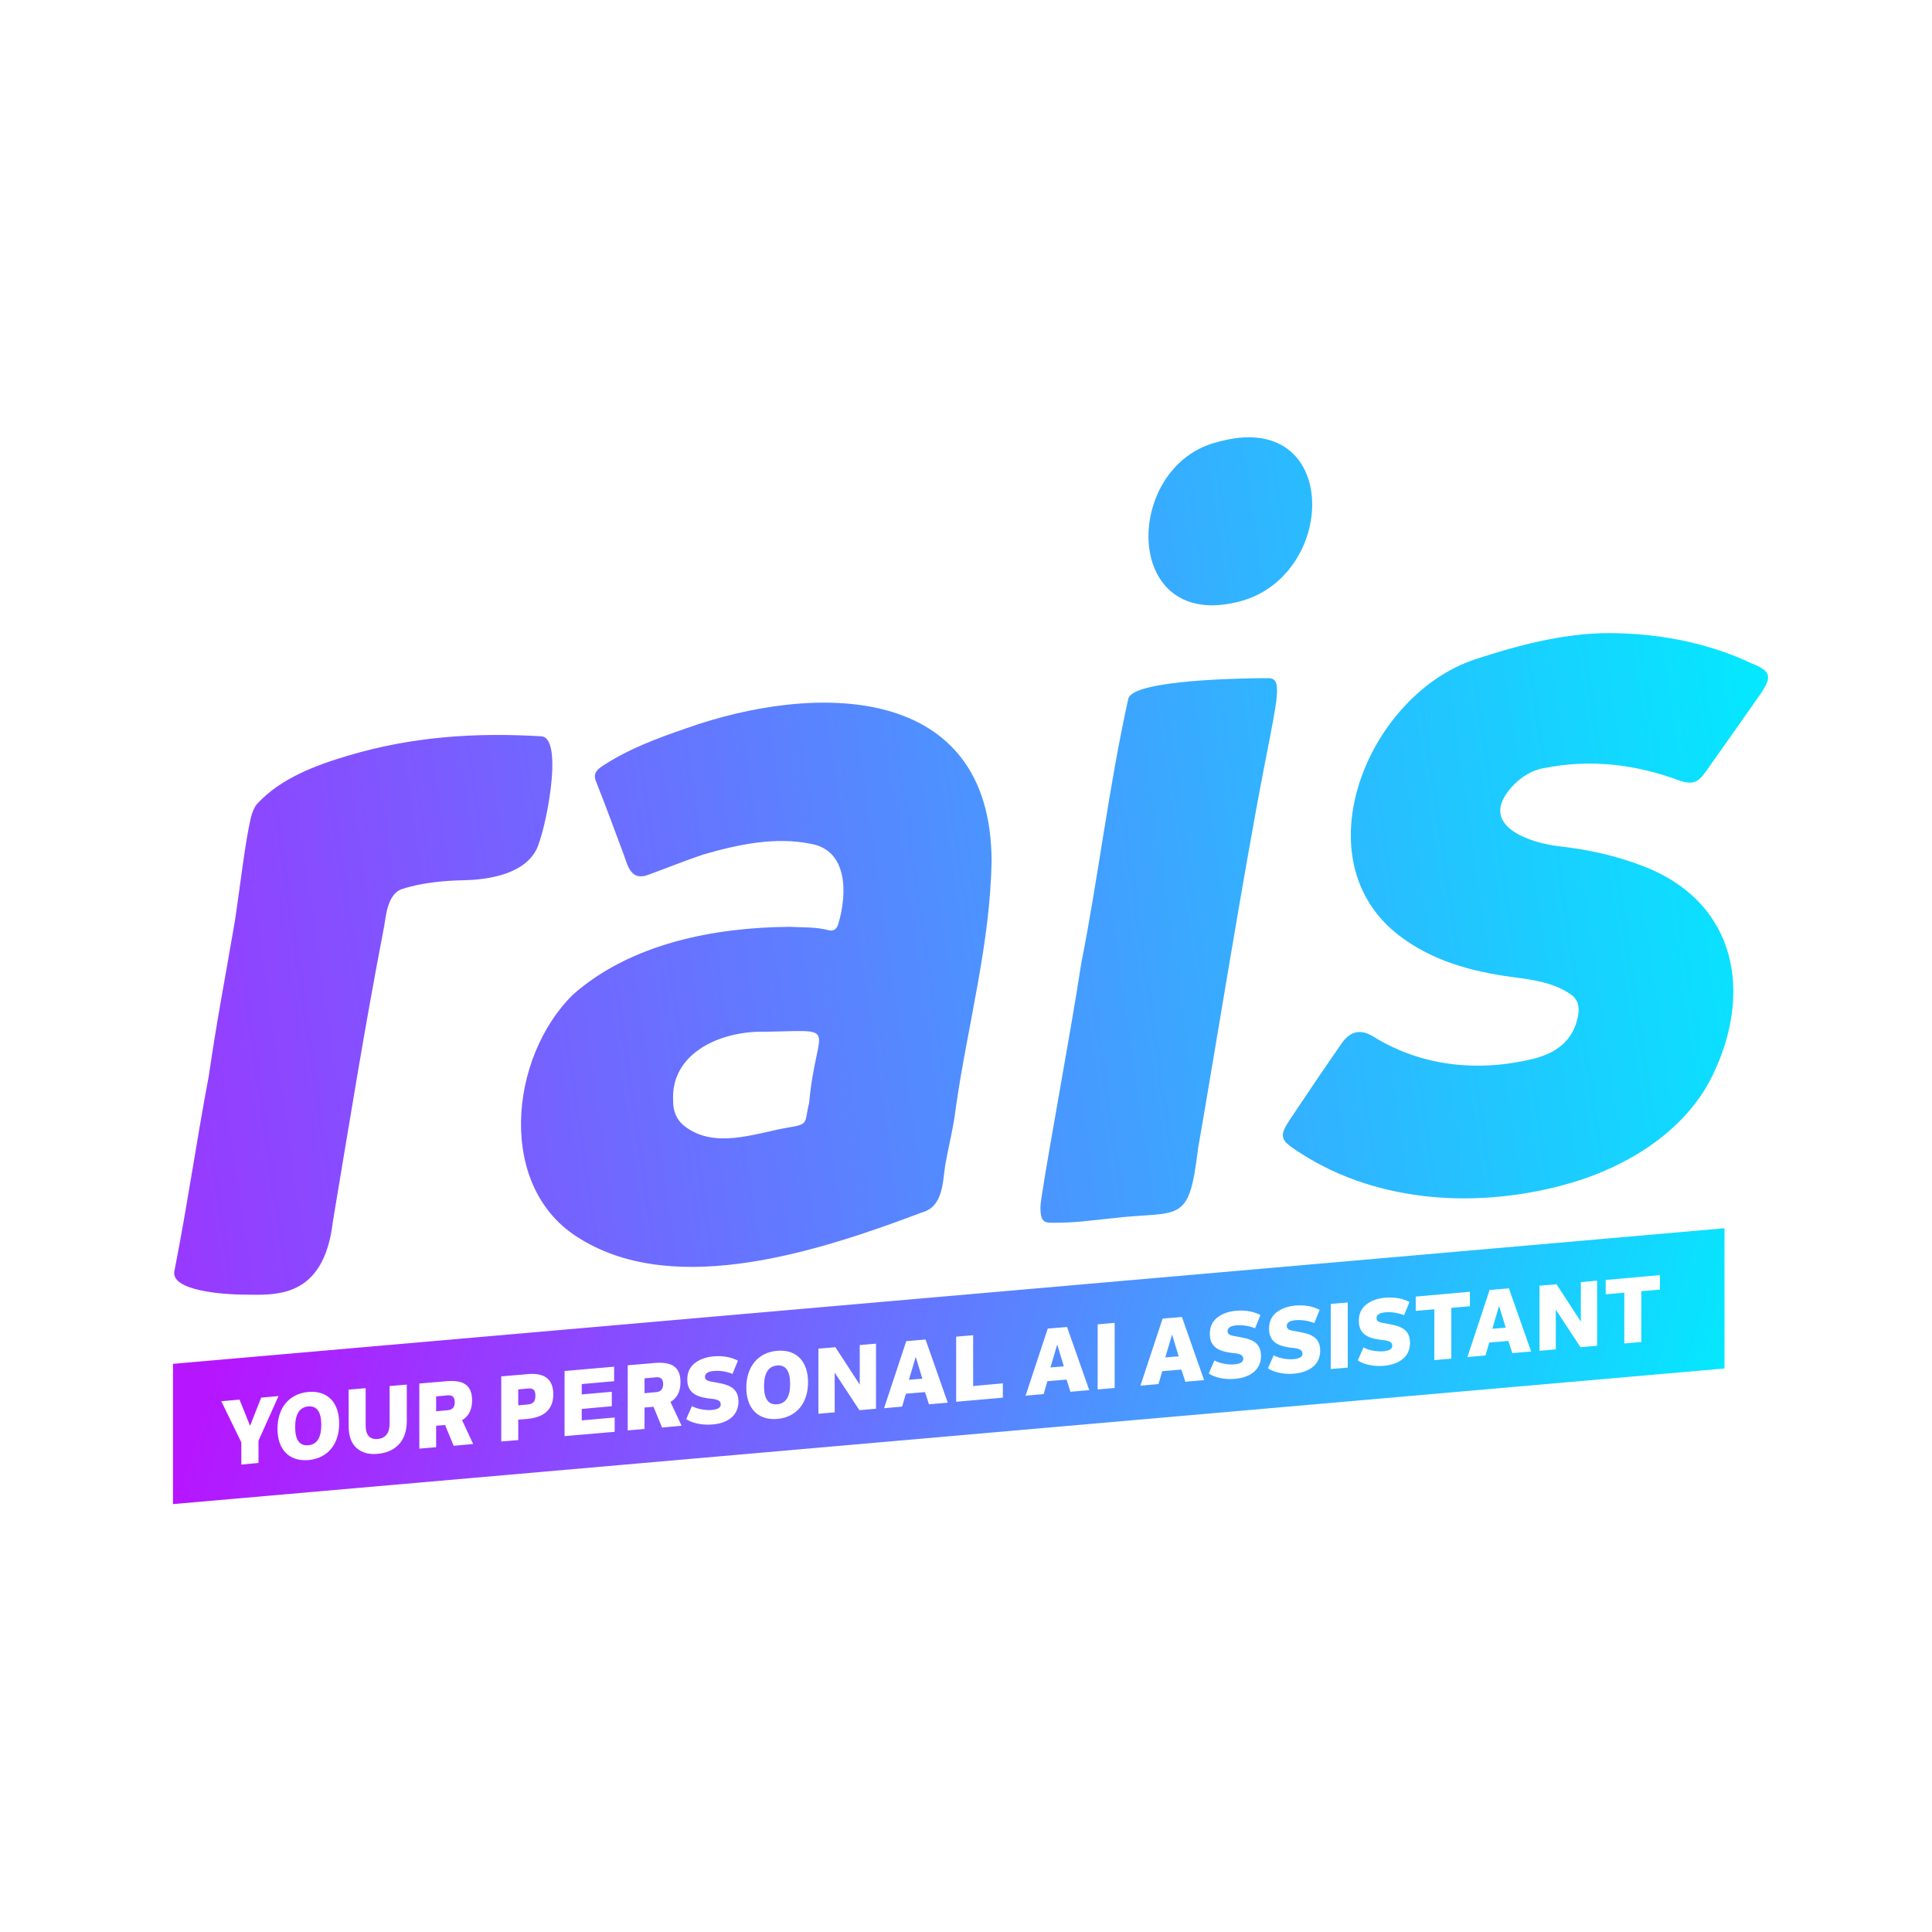
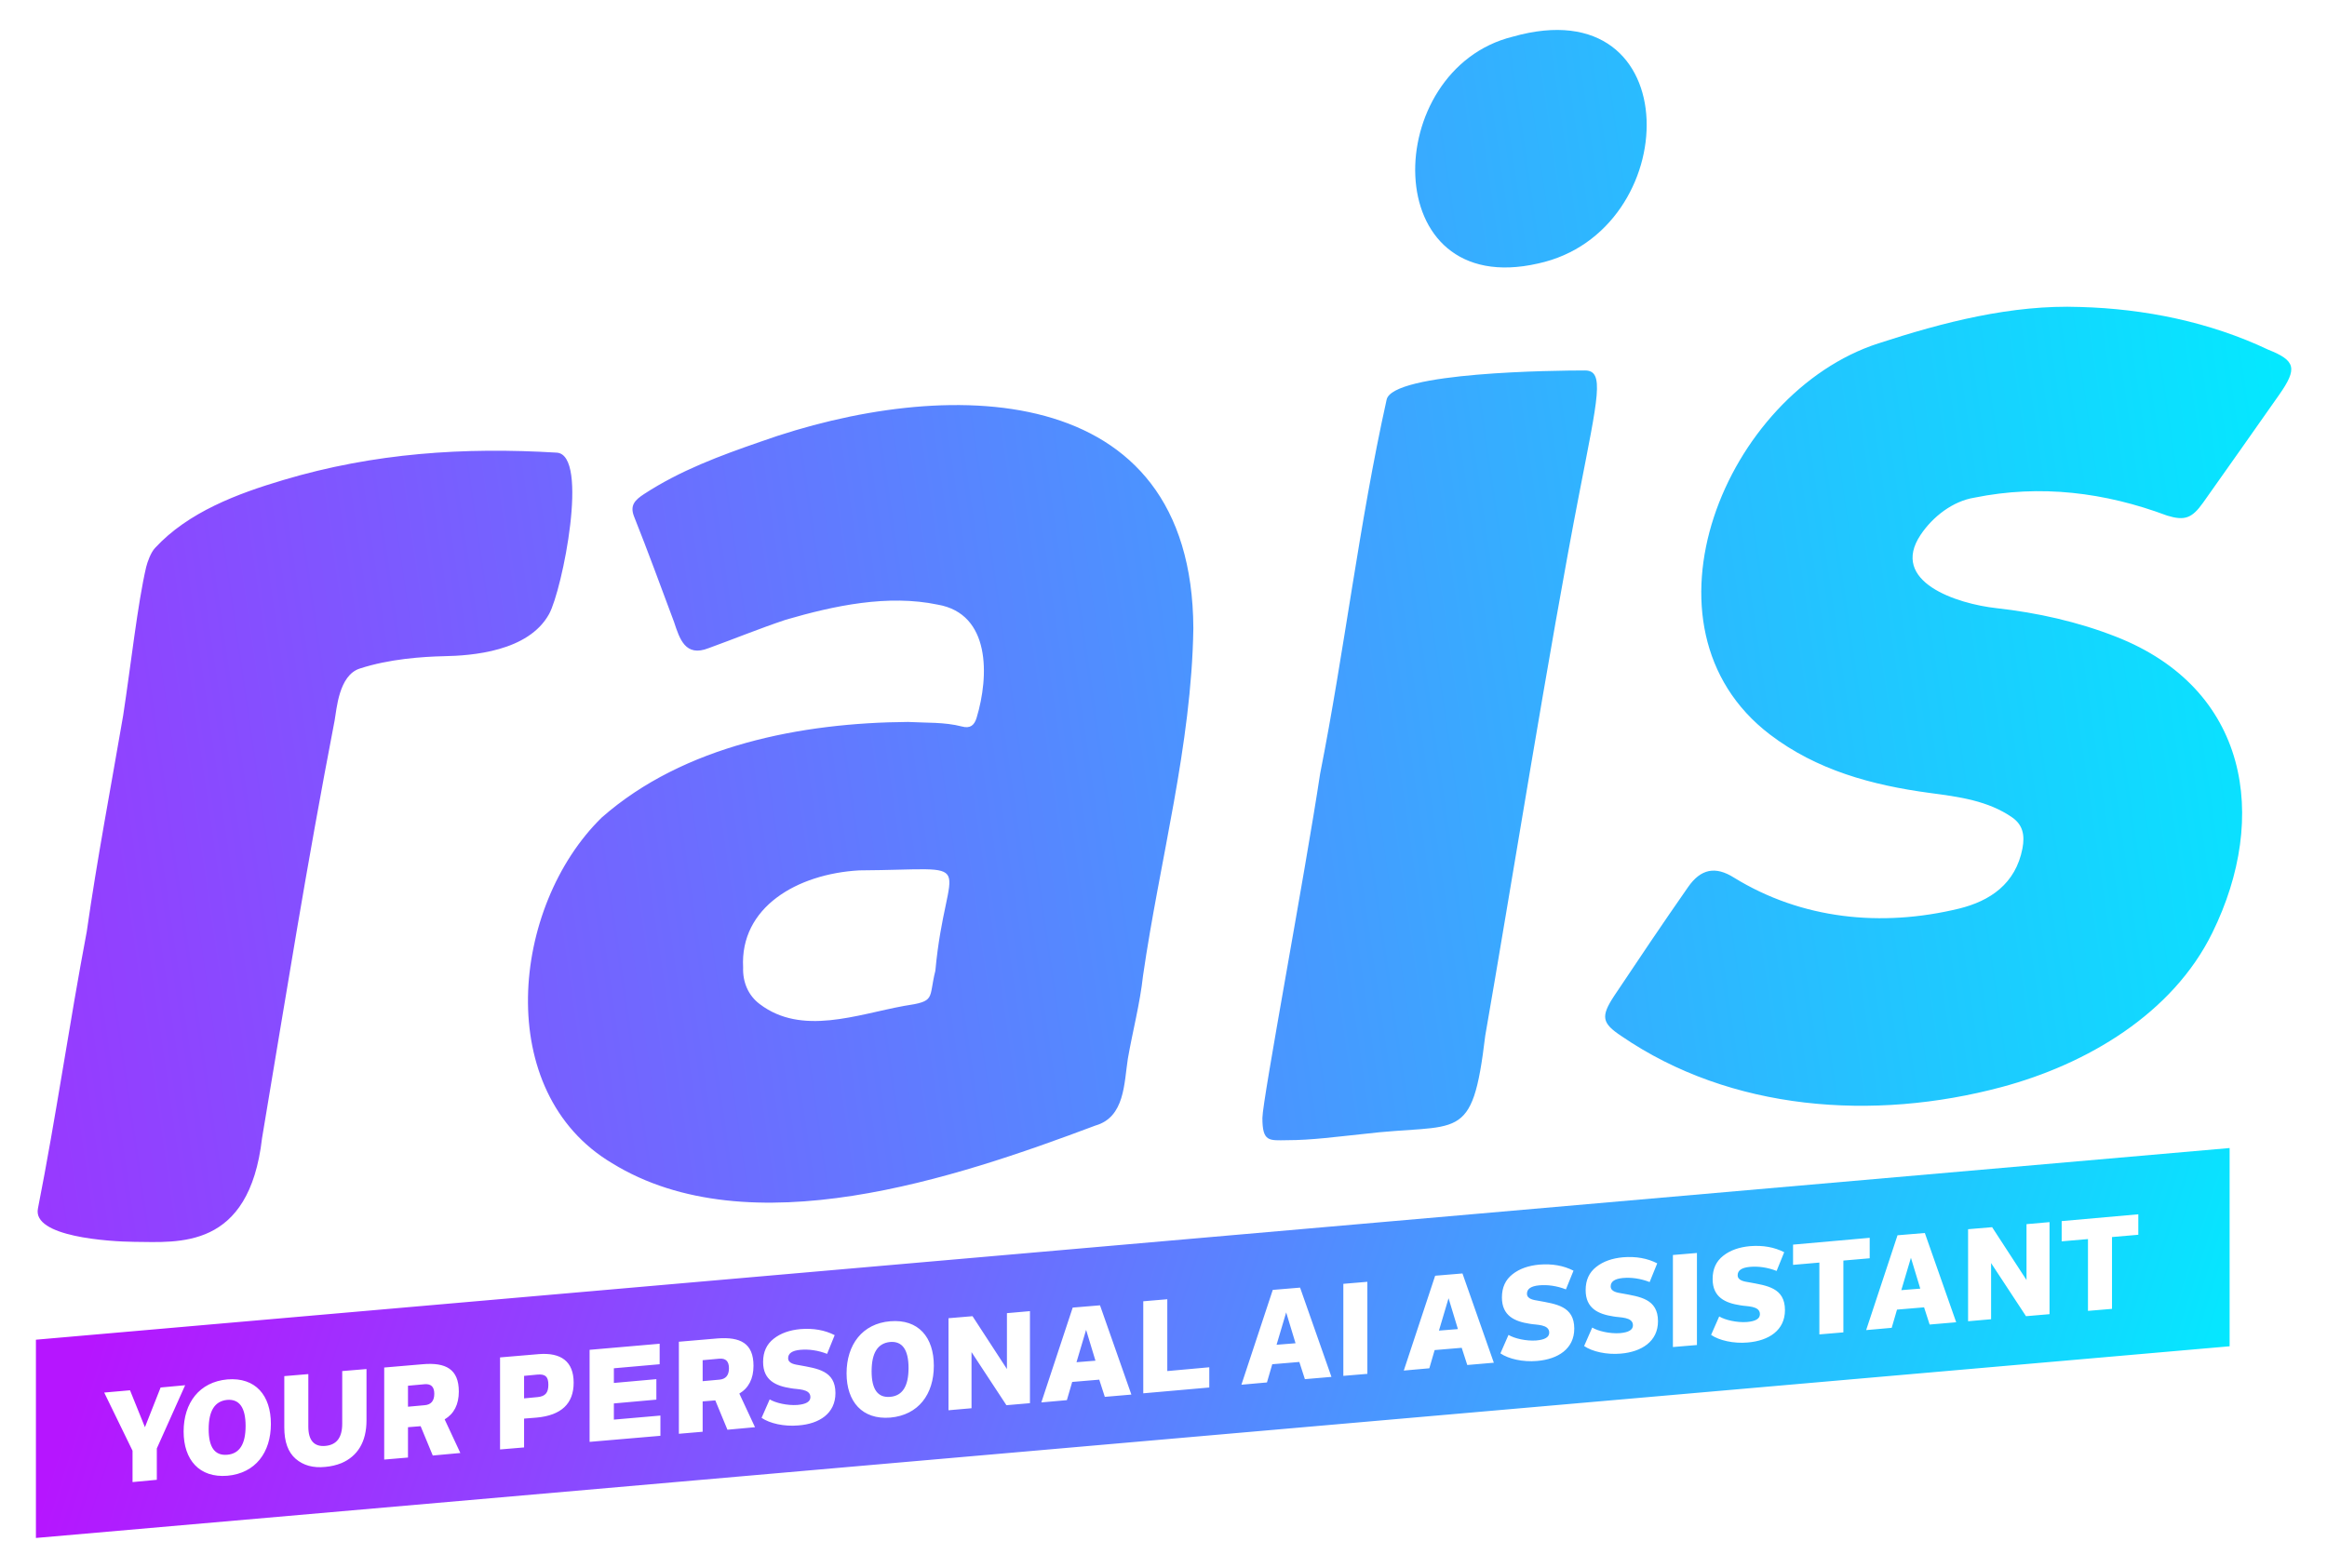
- <svg xmlns="http://www.w3.org/2000/svg" xmlns:xlink="http://www.w3.org/1999/xlink" version="1.1" id="Layer_3" x="0px" y="0px" viewBox="0 0 1080 1080" style="enable-background:new 0 0 1080 1080;" xml:space="preserve">
+ <svg xmlns="http://www.w3.org/2000/svg" xmlns:xlink="http://www.w3.org/1999/xlink" version="1.1" id="Layer_3" x="0px" y="0px" viewBox="0 0 920 620" style="enable-background:new 0 0 920 620;" xml:space="preserve">
  <style type="text/css">
	
- 		.st0{clip-path:url(#SVGID_00000128452630222077578610000011829095370022605957_);fill:url(#SVGID_00000127002519883016851550000007875839141809581214_);}
- 	.st1{fill:url(#SVGID_00000003080465500270324800000005297684445405478052_);}
+ 		.st0{clip-path:url(#SVGID_00000032624315247183940850000002292330805061557148_);fill:url(#SVGID_00000003811369937041186860000016022453720237323697_);}
+ 	.st1{fill:url(#SVGID_00000008142161957300905590000004647420775762414782_);}
</style>
  <g>
    <g>
-       <defs>
-         <path id="SVGID_1_" d="M554.3,481.1c-0.7,46.3-13.3,91.7-19.9,137.4c-1.2,11-4.1,21.9-6,32.8c-1.5,9.7-1.2,23.1-12.8,26.4     c-55.3,20.8-136.9,48.3-191.1,14.9c-47.3-28.1-40-101.6-4.1-136.7c32.5-28.6,79.2-37.5,121.1-37.8c7.1,0.4,14.4,0,21.3,1.8     c3.3,0.9,4.9-0.5,5.8-3.4c5-16.5,5.6-41.2-15.4-44.8c-19.7-4.1-40.9,0.4-60.1,6c-10.2,3.4-20.2,7.5-30.4,11.2     c-9.3,3.7-11.5-3.7-13.7-10.3c-5.2-13.9-10.3-27.9-15.8-41.7c-1.8-4.5,0.4-6.6,3.9-8.9c14.4-9.4,30.1-15.2,46-20.7     C455.4,381.5,553.9,381.3,554.3,481.1z M422.2,576.8c-24.6,1.4-47.2,14.6-45.9,38.4c-0.2,5.6,1.9,11,6.6,14.5     c16.6,12.6,38.4,4.1,57,0.7c12.8-1.9,9.6-2.7,12.4-13.9C456.6,570.2,471.7,576.5,422.2,576.8z M825.1,368.4     c-60.4,19.6-98.7,112.1-42.8,154.7c18.4,14,40.1,20,63.3,23.1c11.3,1.5,22.9,3,32.5,9.7c4.1,2.9,5,6.9,4,12.2     c-2.7,14.1-12.9,20.8-25,23.8c-30.9,7.5-62.3,4.2-89-12.2c-7.4-4.7-13.2-3.5-18.2,3.7c-9.9,14.2-19.6,28.6-29.2,43     c-5.4,8.2-4.9,10.8,2.8,15.9c43.3,29.7,99.8,33.7,150.3,20.2c33.7-9,67.7-29,83.4-61.1c22.5-45.8,14.2-96.5-38.1-117     c-15-5.9-31.1-9.5-47.3-11.3c-15.5-1.7-42.5-10.4-29.9-29.1c4.8-7.1,12.6-13.2,21.2-14.6c26.2-5.3,51.6-2.1,76.2,7.1     c6.9,2.1,9.8,1.1,14.2-5.1c10.1-14.2,20.1-28.5,30.1-42.7c7.3-10.4,6.5-13.5-4.3-17.8c-23.2-11-48.9-16.2-74.4-16.9     C877.9,353,850.9,360,825.1,368.4z M135.6,723.7c17.4,0.1,45.4,3.3,50.5-41c9.9-59,17.4-106.5,28.7-165.2     c0.8-4.3,1.6-17.8,9.9-20.5c11.6-3.8,24.7-4.7,33.3-4.9c10.9-0.2,33.4-1.8,41.6-16.7c5.2-9.5,16-63,3-63.8     c-36.6-2.2-72.1,0.1-108,10.8c-18.2,5.4-37.7,12.7-50.8,26.9c-1.7,1.8-3,5.5-3.5,7.5c-3.4,14.5-6.1,39.2-9.1,58.7     c-4.9,28.6-10.3,56.8-14.4,85.5c-6.9,36.4-12.1,73-19.3,109.5C95.2,721.7,125.5,723.6,135.6,723.7z M621,681.1     c38.6-4.7,43.5,4.5,48.7-38.9c9.7-55.6,25.5-154.5,37.2-214.6c7.4-38.2,10.1-48.5,2.2-48.5c-11.2,0-76.2,0.6-78.4,11.6     c-10.9,49.1-16.6,98.9-26.3,148c-5.8,38.6-22.8,129.1-22.8,136c0,9.5,2.6,8.9,9.7,8.8C601.2,683.5,611.1,682.1,621,681.1     C621,681.2,621,681.2,621,681.1z M680.6,247.1c-52.3,12.9-53.8,104.3,10,89.7C748.4,324.3,750.5,227.3,680.6,247.1z" />
-       </defs>
-       <clipPath id="SVGID_00000003073979659614254800000014053452179216480645_">
-         <use xlink:href="#SVGID_1_" style="overflow:visible;" />
-       </clipPath>
-       <linearGradient id="SVGID_00000149379263145141523570000016068595947100083346_" gradientUnits="userSpaceOnUse" x1="-95.905" y1="421.556" x2="2139.994" y2="740.93" gradientTransform="matrix(1 -8.748867e-02 0 -1 0 1090.421)">
-         <stop offset="0" style="stop-color:#B615FF" />
-         <stop offset="0.497" style="stop-color:#00EDFF" />
-       </linearGradient>
-       <polygon style="clip-path:url(#SVGID_00000003073979659614254800000014053452179216480645_);fill:url(#SVGID_00000149379263145141523570000016068595947100083346_);" points="    2140.1,621.2 -118.5,818.8 -118.5,223.5 2140.1,25.9   " />
+       <g>
+         <defs>
+           <path id="SVGID_1_" d="M471.8,248.5c-0.7,46.3-13.3,91.7-19.9,137.4c-1.2,11-4.1,21.9-6,32.8c-1.5,9.7-1.2,23.1-12.8,26.4      C377.8,465.9,296.2,493.4,242,460c-47.3-28.1-40-101.6-4.1-136.7c32.5-28.6,79.2-37.5,121.1-37.8c7.1,0.4,14.4,0,21.3,1.8      c3.3,0.9,4.9-0.5,5.8-3.4c5-16.5,5.6-41.2-15.4-44.8c-19.7-4.1-40.9,0.4-60.1,6c-10.2,3.4-20.2,7.5-30.4,11.2      c-9.3,3.7-11.5-3.7-13.7-10.3c-5.2-13.9-10.3-27.9-15.8-41.7c-1.8-4.5,0.4-6.6,3.9-8.9c14.4-9.4,30.1-15.2,46-20.7      C372.9,148.9,471.4,148.7,471.8,248.5z M339.7,344.2c-24.6,1.4-47.2,14.6-45.9,38.4c-0.2,5.6,1.9,11,6.6,14.5      c16.6,12.6,38.4,4.1,57,0.7c12.8-1.9,9.6-2.7,12.4-13.9C374.1,337.6,389.2,343.9,339.7,344.2z M742.6,135.8      c-60.4,19.6-98.7,112.1-42.8,154.7c18.4,14,40.1,20,63.3,23.1c11.3,1.5,22.9,3,32.5,9.7c4.1,2.9,5,6.9,4,12.2      c-2.7,14.1-12.9,20.8-25,23.8c-30.9,7.5-62.3,4.2-89-12.2c-7.4-4.7-13.2-3.5-18.2,3.7c-9.9,14.2-19.6,28.6-29.2,43      c-5.4,8.2-4.9,10.8,2.8,15.9c43.3,29.7,99.8,33.7,150.3,20.2c33.7-9,67.7-29,83.4-61.1c22.5-45.8,14.2-96.5-38.1-117      c-15-5.9-31.1-9.5-47.3-11.3c-15.5-1.7-42.5-10.4-29.9-29.1c4.8-7.1,12.6-13.2,21.2-14.6c26.2-5.3,51.6-2.1,76.2,7.1      c6.9,2.1,9.8,1.1,14.2-5.1c10.1-14.2,20.1-28.5,30.1-42.7c7.3-10.4,6.5-13.5-4.3-17.8c-23.2-11-48.9-16.2-74.4-16.9      C795.4,120.4,768.4,127.4,742.6,135.8z M53.1,491.1c17.4,0.1,45.4,3.3,50.5-41c9.9-59,17.4-106.5,28.7-165.2      c0.8-4.3,1.6-17.8,9.9-20.5c11.6-3.8,24.7-4.7,33.3-4.9c10.9-0.2,33.4-1.8,41.6-16.7c5.2-9.5,16-63,3-63.8      c-36.6-2.2-72.1,0.1-108,10.8c-18.2,5.4-37.7,12.7-50.8,26.9c-1.7,1.8-3,5.5-3.5,7.5c-3.4,14.5-6.1,39.2-9.1,58.7      c-4.9,28.6-10.3,56.8-14.4,85.5c-6.9,36.4-12.1,73-19.3,109.5C12.7,489.1,43,491,53.1,491.1z M538.5,448.5      c38.6-4.7,43.5,4.5,48.7-38.9c9.7-55.6,25.5-154.5,37.2-214.6c7.4-38.2,10.1-48.5,2.2-48.5c-11.2,0-76.2,0.6-78.4,11.6      c-10.9,49.1-16.6,98.9-26.3,148c-5.8,38.6-22.8,129.1-22.8,136c0,9.5,2.6,8.9,9.7,8.8C518.7,450.9,528.6,449.5,538.5,448.5      C538.5,448.6,538.5,448.6,538.5,448.5z M598.1,14.5c-52.3,12.9-53.8,104.3,10,89.7C665.9,91.7,668-5.3,598.1,14.5z" />
+         </defs>
+         <clipPath id="SVGID_00000044162545090111426450000001124760504037169282_">
+           <use xlink:href="#SVGID_1_" style="overflow:visible;" />
+         </clipPath>
+         <linearGradient id="SVGID_00000114032805418873262490000001206521225401110150_" gradientUnits="userSpaceOnUse" x1="-178.441" y1="462.479" x2="2057.458" y2="143.106" gradientTransform="matrix(1 -8.748867e-02 0 1 0 -33.4581)">
+           <stop offset="0" style="stop-color:#B615FF" />
+           <stop offset="0.497" style="stop-color:#00EDFF" />
+         </linearGradient>
+         <polygon style="clip-path:url(#SVGID_00000044162545090111426450000001124760504037169282_);fill:url(#SVGID_00000114032805418873262490000001206521225401110150_);" points="     2057.6,388.6 -201,586.2 -201,-9.1 2057.6,-206.7    " />
+       </g>
    </g>
  </g>
-   <linearGradient id="SVGID_00000033368950011620374370000007364136130389432992_" gradientUnits="userSpaceOnUse" x1="147.589" y1="405.781" x2="952.071" y2="142.091" gradientTransform="matrix(1 -8.748867e-02 0 -1 0 1090.421)">
+   <linearGradient id="SVGID_00000063616806453395358830000002264798117565068986_" gradientUnits="userSpaceOnUse" x1="65.052" y1="478.254" x2="869.534" y2="741.945" gradientTransform="matrix(1 -8.748867e-02 0 1 0 -33.4581)">
    <stop offset="0" style="stop-color:#B615FF" />
    <stop offset="1" style="stop-color:#00EDFF" />
  </linearGradient>
-   <path style="fill:url(#SVGID_00000033368950011620374370000007364136130389432992_);" d="M964,765L96.7,840.8v-78.4L964,686.6V765z   M144.5,817.8v-12.4l11.2-25l-9.7,0.9l-6.2,15.7l-5.9-14.6l-10.2,0.9l11.2,23v12.4L144.5,817.8z M189.6,795.7  c0-11.3-6.1-18.5-17.2-17.6c-11.1,1-17.3,9.3-17.3,20.6c0,11.2,6.2,18.4,17.3,17.5C183.5,815.2,189.6,807,189.6,795.7z M172.3,807.9  c-4.9,0.4-7.3-3-7.3-10.1c0-7.3,2.4-11.1,7.3-11.6c4.8-0.4,7.3,3,7.3,10.3C179.6,803.7,177.2,807.5,172.3,807.9z M211.1,812.7  c2.3-0.2,4.4-0.7,6.4-1.5c6.3-2.7,9.9-8.3,9.9-16.9V774l-9.6,0.8v20.8c0,5.5-2.2,8.4-6.7,8.8c-4.4,0.4-6.7-2.2-6.7-7.6V776l-9.5,0.8  v20.3c0,5.7,1.5,9.8,4.5,12.4C202.4,812.1,206.3,813.2,211.1,812.7z M249.6,772.1l-15.2,1.3v36.4l9.4-0.8v-12l5-0.4l4.8,11.6l10.9-1  l-6.2-13.3c3.7-2.2,5.6-5.9,5.6-11C263.9,774,258.7,771.3,249.6,772.1z M243.8,780.6l6.6-0.6c2.5-0.2,3.8,1,3.8,3.8  s-1.3,4.3-3.8,4.5l-6.6,0.6V780.6z M295.5,768.1l-15.3,1.3v36.4l9.5-0.8v-11.4l5-0.4c9.7-0.9,14.6-5.5,14.6-13.8  C309.3,770.9,304.2,767.4,295.5,768.1z M299.3,780.2c0,3.2-1.2,4.6-4.3,4.9l-5.3,0.5v-8.9l5.2-0.5  C298.1,775.9,299.3,777,299.3,780.2z M343.2,764l-27.6,2.4v36.4l28-2.4v-8l-18.4,1.6v-6.4l16.8-1.5V778l-16.8,1.5v-5.8l18.1-1.6V764  H343.2z M366.1,761.9l-15.2,1.3v36.4l9.4-0.8v-12l5-0.4l4.8,11.6l10.9-1l-6.2-13.3c3.7-2.2,5.6-5.9,5.6-11  C380.4,763.8,375.2,761.2,366.1,761.9z M360.3,770.5l6.6-0.6c2.5-0.2,3.8,1,3.8,3.8s-1.3,4.3-3.8,4.5l-6.6,0.6V770.5z M412.8,783.5  c0-8.9-7.2-9.7-14.2-11c-1.7-0.3-4.5-0.6-4.5-2.8c0-1.9,1.6-3,4.8-3.3c3.4-0.3,7,0.2,10.6,1.6l3-7.4c-3.9-2-8.4-2.8-13.5-2.4  c-4.3,0.4-7.8,1.6-10.6,3.8c-2.8,2.2-4.2,5.2-4.2,9.2c0,7.3,5.1,9.5,11,10.4c2.5,0.5,7.7,0.1,7.7,3.5c0,1.8-1.7,2.8-5.1,3.1  c-4,0.3-8.7-0.8-11-2.2l-3.2,7.3c3.2,2.2,8.9,3.5,14.5,3C406.4,795.7,412.8,791.6,412.8,783.5z M451.7,772.7  c0-11.3-6.1-18.5-17.2-17.6s-17.3,9.3-17.3,20.6c0,11.2,6.2,18.4,17.3,17.5C445.6,792.2,451.7,784,451.7,772.7z M434.4,785  c-4.9,0.4-7.3-3-7.3-10.1c0-7.3,2.4-11.1,7.3-11.6c4.8-0.4,7.3,3,7.3,10.3C441.7,780.8,439.3,784.6,434.4,785z M480.6,751.9V774  L467,753.1l-9.5,0.8v36.4l9.1-0.8v-22.2l13.8,21l9.3-0.8v-36.4L480.6,751.9z M519.3,785l10.5-0.9l-12.4-35.3l-10.8,0.9l-12.4,37.5  l10.1-0.9l2.1-7.2l10.7-0.9L519.3,785z M508.1,771.3l3.8-12.8l3.7,12.2L508.1,771.3z M544,774.8v-28.4l-9.5,0.8v36.4l26.1-2.3v-8  L544,774.8z M598.4,778l10.5-0.9l-12.4-35.3l-10.8,0.9l-12.4,37.5l10.1-0.9l2.1-7.2l10.7-0.9L598.4,778z M587.2,764.4l3.8-12.8  l3.7,12.2L587.2,764.4z M613.6,776.7l9.5-0.8v-36.4l-9.5,0.8V776.7z M662.6,772.4l10.5-0.9l-12.4-35.3l-10.8,0.9l-12.4,37.5  l10.1-0.9l2.1-7.2l10.7-0.9L662.6,772.4z M651.4,758.8l3.8-12.8l3.7,12.2L651.4,758.8z M704.9,758c0-8.9-7.2-9.7-14.2-11  c-1.7-0.3-4.5-0.6-4.5-2.8c0-1.9,1.6-3,4.8-3.3c3.4-0.3,7,0.2,10.6,1.6l3-7.4c-3.9-2-8.4-2.8-13.5-2.4c-4.3,0.4-7.8,1.6-10.6,3.8  s-4.2,5.2-4.2,9.2c0,7.3,5.1,9.5,11,10.4c2.5,0.5,7.7,0.1,7.7,3.5c0,1.8-1.7,2.8-5.1,3.1c-4,0.3-8.7-0.8-11-2.2l-3.2,7.3  c3.2,2.2,8.9,3.5,14.5,3C698.5,770.1,704.9,766,704.9,758z M738,755.1c0-8.9-7.2-9.7-14.2-11c-1.7-0.3-4.5-0.6-4.5-2.8  c0-1.9,1.6-3,4.8-3.3c3.4-0.3,7,0.2,10.6,1.6l3-7.4c-3.9-2-8.4-2.8-13.5-2.4c-4.3,0.4-7.8,1.6-10.6,3.8s-4.2,5.2-4.2,9.2  c0,7.3,5.1,9.5,11,10.4c2.5,0.5,7.7,0.1,7.7,3.5c0,1.8-1.7,2.8-5.1,3.1c-4,0.3-8.7-0.8-11-2.2l-3.2,7.3c3.2,2.2,8.9,3.5,14.5,3  C731.5,767.2,738,763.1,738,755.1z M743.9,765.3l9.5-0.8v-36.4l-9.5,0.8V765.3z M788.2,750.7c0-8.9-7.2-9.7-14.2-11  c-1.7-0.3-4.5-0.6-4.5-2.8c0-1.9,1.6-3,4.8-3.3c3.4-0.3,7,0.2,10.6,1.6l3-7.4c-3.9-2-8.4-2.8-13.5-2.4c-4.3,0.4-7.8,1.6-10.6,3.8  s-4.2,5.2-4.2,9.2c0,7.3,5.1,9.5,11,10.4c2.5,0.5,7.7,0.1,7.7,3.5c0,1.8-1.7,2.8-5.1,3.1c-4,0.3-8.7-0.8-11-2.2l-3.2,7.3  c3.2,2.2,8.9,3.5,14.5,3C781.8,762.8,788.2,758.7,788.2,750.7z M821.7,722.1l-30.3,2.7v8l10.4-0.9v28.4l9.5-0.8v-28.4l10.4-0.9  L821.7,722.1L821.7,722.1z M845.4,756.4l10.5-0.9l-12.4-35.3l-10.8,0.9l-12.4,37.5l10.1-0.9l2.1-7.2l10.7-0.9L845.4,756.4z   M834.2,742.8L838,730l3.7,12.2L834.2,742.8z M883.7,716.7v22.1l-13.6-20.9l-9.5,0.8v36.4l9.1-0.8v-22.2l13.8,21l9.3-0.8v-36.4  L883.7,716.7z M927.9,712.8l-30.3,2.7v8l10.4-0.9V751l9.5-0.8v-28.4l10.4-0.9L927.9,712.8L927.9,712.8z" />
+   <path style="fill:url(#SVGID_00000063616806453395358830000002264798117565068986_);" d="M881.5,532.4L14.2,608.2v-78.4L881.5,454  V532.4z M62,585.2v-12.4l11.2-25l-9.7,0.9l-6.2,15.7l-5.9-14.6l-10.2,0.9l11.2,23v12.4L62,585.2z M107.1,563.1  c0-11.3-6.1-18.5-17.2-17.6c-11.1,1-17.3,9.3-17.3,20.6c0,11.2,6.2,18.4,17.3,17.5C101,582.6,107.1,574.4,107.1,563.1z M89.8,575.3  c-4.9,0.4-7.3-3-7.3-10.1c0-7.3,2.4-11.1,7.3-11.6c4.8-0.4,7.3,3,7.3,10.3C97.1,571.1,94.7,574.9,89.8,575.3z M128.6,580.1  c2.3-0.2,4.4-0.7,6.4-1.5c6.3-2.7,9.9-8.3,9.9-16.9v-20.3l-9.6,0.8V563c0,5.5-2.2,8.4-6.7,8.8c-4.4,0.4-6.7-2.2-6.7-7.6v-20.8  l-9.5,0.8v20.3c0,5.7,1.5,9.8,4.5,12.4C119.9,579.5,123.8,580.6,128.6,580.1z M167.1,539.5l-15.2,1.3v36.4l9.4-0.8v-12l5-0.4  l4.8,11.6l10.9-1l-6.2-13.3c3.7-2.2,5.6-5.9,5.6-11C181.4,541.4,176.2,538.7,167.1,539.5z M161.3,548l6.6-0.6c2.5-0.2,3.8,1,3.8,3.8  s-1.3,4.3-3.8,4.5l-6.6,0.6V548z M213,535.5l-15.3,1.3v36.4l9.5-0.8V561l5-0.4c9.7-0.9,14.6-5.5,14.6-13.8  C226.8,538.3,221.7,534.8,213,535.5z M216.8,547.6c0,3.2-1.2,4.6-4.3,4.9l-5.3,0.5v-8.9l5.2-0.5  C215.6,543.3,216.8,544.4,216.8,547.6z M260.7,531.4l-27.6,2.4v36.4l28-2.4v-8l-18.4,1.6V555l16.8-1.5v-8.1l-16.8,1.5v-5.8l18.1-1.6  v-8.1H260.7z M283.6,529.3l-15.2,1.3V567l9.4-0.8v-12l5-0.4l4.8,11.6l10.9-1l-6.2-13.3c3.7-2.2,5.6-5.9,5.6-11  C297.9,531.2,292.7,528.6,283.6,529.3z M277.8,537.9l6.6-0.6c2.5-0.2,3.8,1,3.8,3.8s-1.3,4.3-3.8,4.5l-6.6,0.6V537.9z M330.3,550.9  c0-8.9-7.2-9.7-14.2-11c-1.7-0.3-4.5-0.6-4.5-2.8c0-1.9,1.6-3,4.8-3.3c3.4-0.3,7,0.2,10.6,1.6l3-7.4c-3.9-2-8.4-2.8-13.5-2.4  c-4.3,0.4-7.8,1.6-10.6,3.8c-2.8,2.2-4.2,5.2-4.2,9.2c0,7.3,5.1,9.5,11,10.4c2.5,0.5,7.7,0.1,7.7,3.5c0,1.8-1.7,2.8-5.1,3.1  c-4,0.3-8.7-0.8-11-2.2l-3.2,7.3c3.2,2.2,8.9,3.5,14.5,3C323.9,563.1,330.3,559,330.3,550.9z M369.2,540.1  c0-11.3-6.1-18.5-17.2-17.6s-17.3,9.3-17.3,20.6c0,11.2,6.2,18.4,17.3,17.5C363.1,559.6,369.2,551.4,369.2,540.1z M351.9,552.4  c-4.9,0.4-7.3-3-7.3-10.1c0-7.3,2.4-11.1,7.3-11.6c4.8-0.4,7.3,3,7.3,10.3C359.2,548.2,356.8,552,351.9,552.4z M398.1,519.3v22.1  l-13.6-20.9l-9.5,0.8v36.4l9.1-0.8v-22.2l13.8,21l9.3-0.8v-36.4L398.1,519.3z M436.8,552.4l10.5-0.9l-12.4-35.3l-10.8,0.9  l-12.4,37.5l10.1-0.9l2.1-7.2l10.7-0.9L436.8,552.4z M425.6,538.7l3.8-12.8l3.7,12.2L425.6,538.7z M461.5,542.2v-28.4l-9.5,0.8V551  l26.1-2.3v-8L461.5,542.2z M515.9,545.4l10.5-0.9L514,509.2l-10.8,0.9l-12.4,37.5l10.1-0.9l2.1-7.2l10.7-0.9L515.9,545.4z   M504.7,531.8l3.8-12.8l3.7,12.2L504.7,531.8z M531.1,544.1l9.5-0.8v-36.4l-9.5,0.8V544.1z M580.1,539.8l10.5-0.9l-12.4-35.3  l-10.8,0.9L555,542l10.1-0.9l2.1-7.2l10.7-0.9L580.1,539.8z M568.9,526.2l3.8-12.8l3.7,12.2L568.9,526.2z M622.4,525.4  c0-8.9-7.2-9.7-14.2-11c-1.7-0.3-4.5-0.6-4.5-2.8c0-1.9,1.6-3,4.8-3.3c3.4-0.3,7,0.2,10.6,1.6l3-7.4c-3.9-2-8.4-2.8-13.5-2.4  c-4.3,0.4-7.8,1.6-10.6,3.8s-4.2,5.2-4.2,9.2c0,7.3,5.1,9.5,11,10.4c2.5,0.5,7.7,0.1,7.7,3.5c0,1.8-1.7,2.8-5.1,3.1  c-4,0.3-8.7-0.8-11-2.2l-3.2,7.3c3.2,2.2,8.9,3.5,14.5,3C616,537.5,622.4,533.4,622.4,525.4z M655.5,522.5c0-8.9-7.2-9.7-14.2-11  c-1.7-0.3-4.5-0.6-4.5-2.8c0-1.9,1.6-3,4.8-3.3c3.4-0.3,7,0.2,10.6,1.6l3-7.4c-3.9-2-8.4-2.8-13.5-2.4c-4.3,0.4-7.8,1.6-10.6,3.8  s-4.2,5.2-4.2,9.2c0,7.3,5.1,9.5,11,10.4c2.5,0.5,7.7,0.1,7.7,3.5c0,1.8-1.7,2.8-5.1,3.1c-4,0.3-8.7-0.8-11-2.2l-3.2,7.3  c3.2,2.2,8.9,3.5,14.5,3C649,534.6,655.5,530.5,655.5,522.5z M661.4,532.7l9.5-0.8v-36.4l-9.5,0.8V532.7z M705.7,518.1  c0-8.9-7.2-9.7-14.2-11c-1.7-0.3-4.5-0.6-4.5-2.8c0-1.9,1.6-3,4.8-3.3c3.4-0.3,7,0.2,10.6,1.6l3-7.4c-3.9-2-8.4-2.8-13.5-2.4  c-4.3,0.4-7.8,1.6-10.6,3.8s-4.2,5.2-4.2,9.2c0,7.3,5.1,9.5,11,10.4c2.5,0.5,7.7,0.1,7.7,3.5c0,1.8-1.7,2.8-5.1,3.1  c-4,0.3-8.7-0.8-11-2.2l-3.2,7.3c3.2,2.2,8.9,3.5,14.5,3C699.3,530.2,705.7,526.1,705.7,518.1z M739.2,489.5l-30.3,2.7v8l10.4-0.9  v28.4l9.5-0.8v-28.4l10.4-0.9L739.2,489.5L739.2,489.5z M762.9,523.8l10.5-0.9L761,487.6l-10.8,0.9L737.8,526l10.1-0.9l2.1-7.2  l10.7-0.9L762.9,523.8z M751.7,510.2l3.8-12.8l3.7,12.2L751.7,510.2z M801.2,484.1v22.1l-13.6-20.9l-9.5,0.8v36.4l9.1-0.8v-22.2  l13.8,21l9.3-0.8v-36.4L801.2,484.1z M845.4,480.2l-30.3,2.7v8l10.4-0.9v28.4l9.5-0.8v-28.4l10.4-0.9L845.4,480.2L845.4,480.2z" />
</svg>
